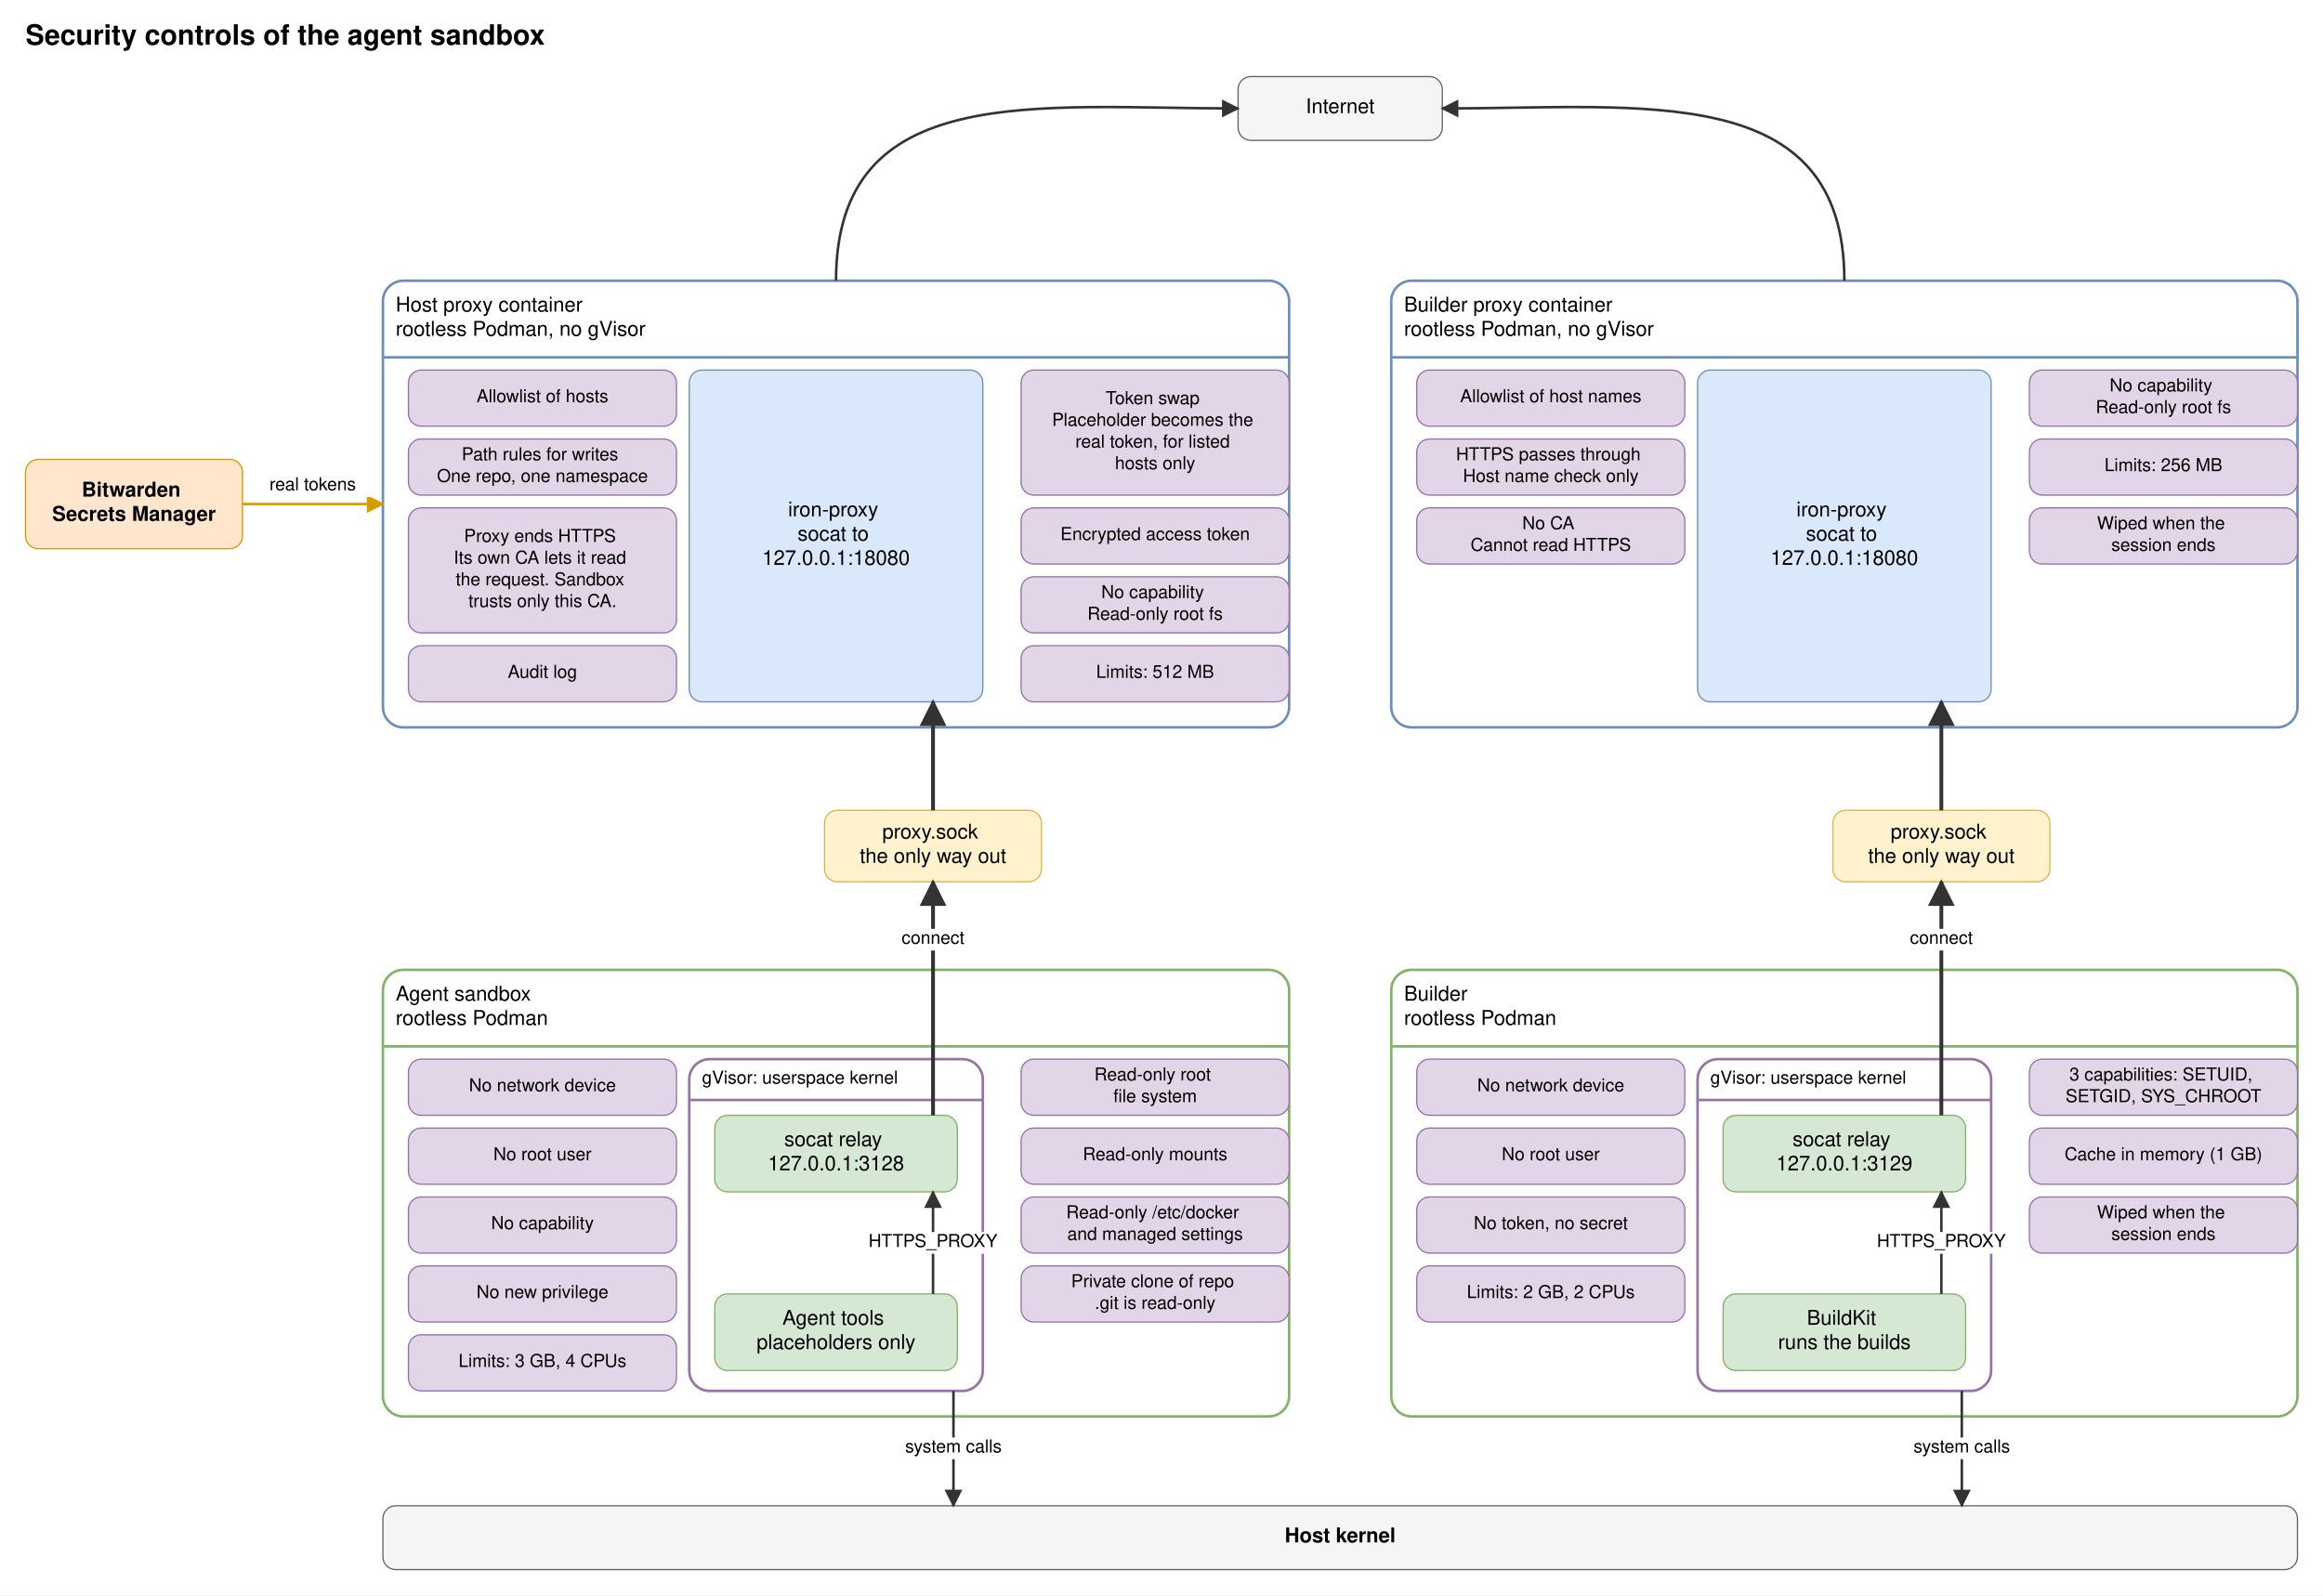
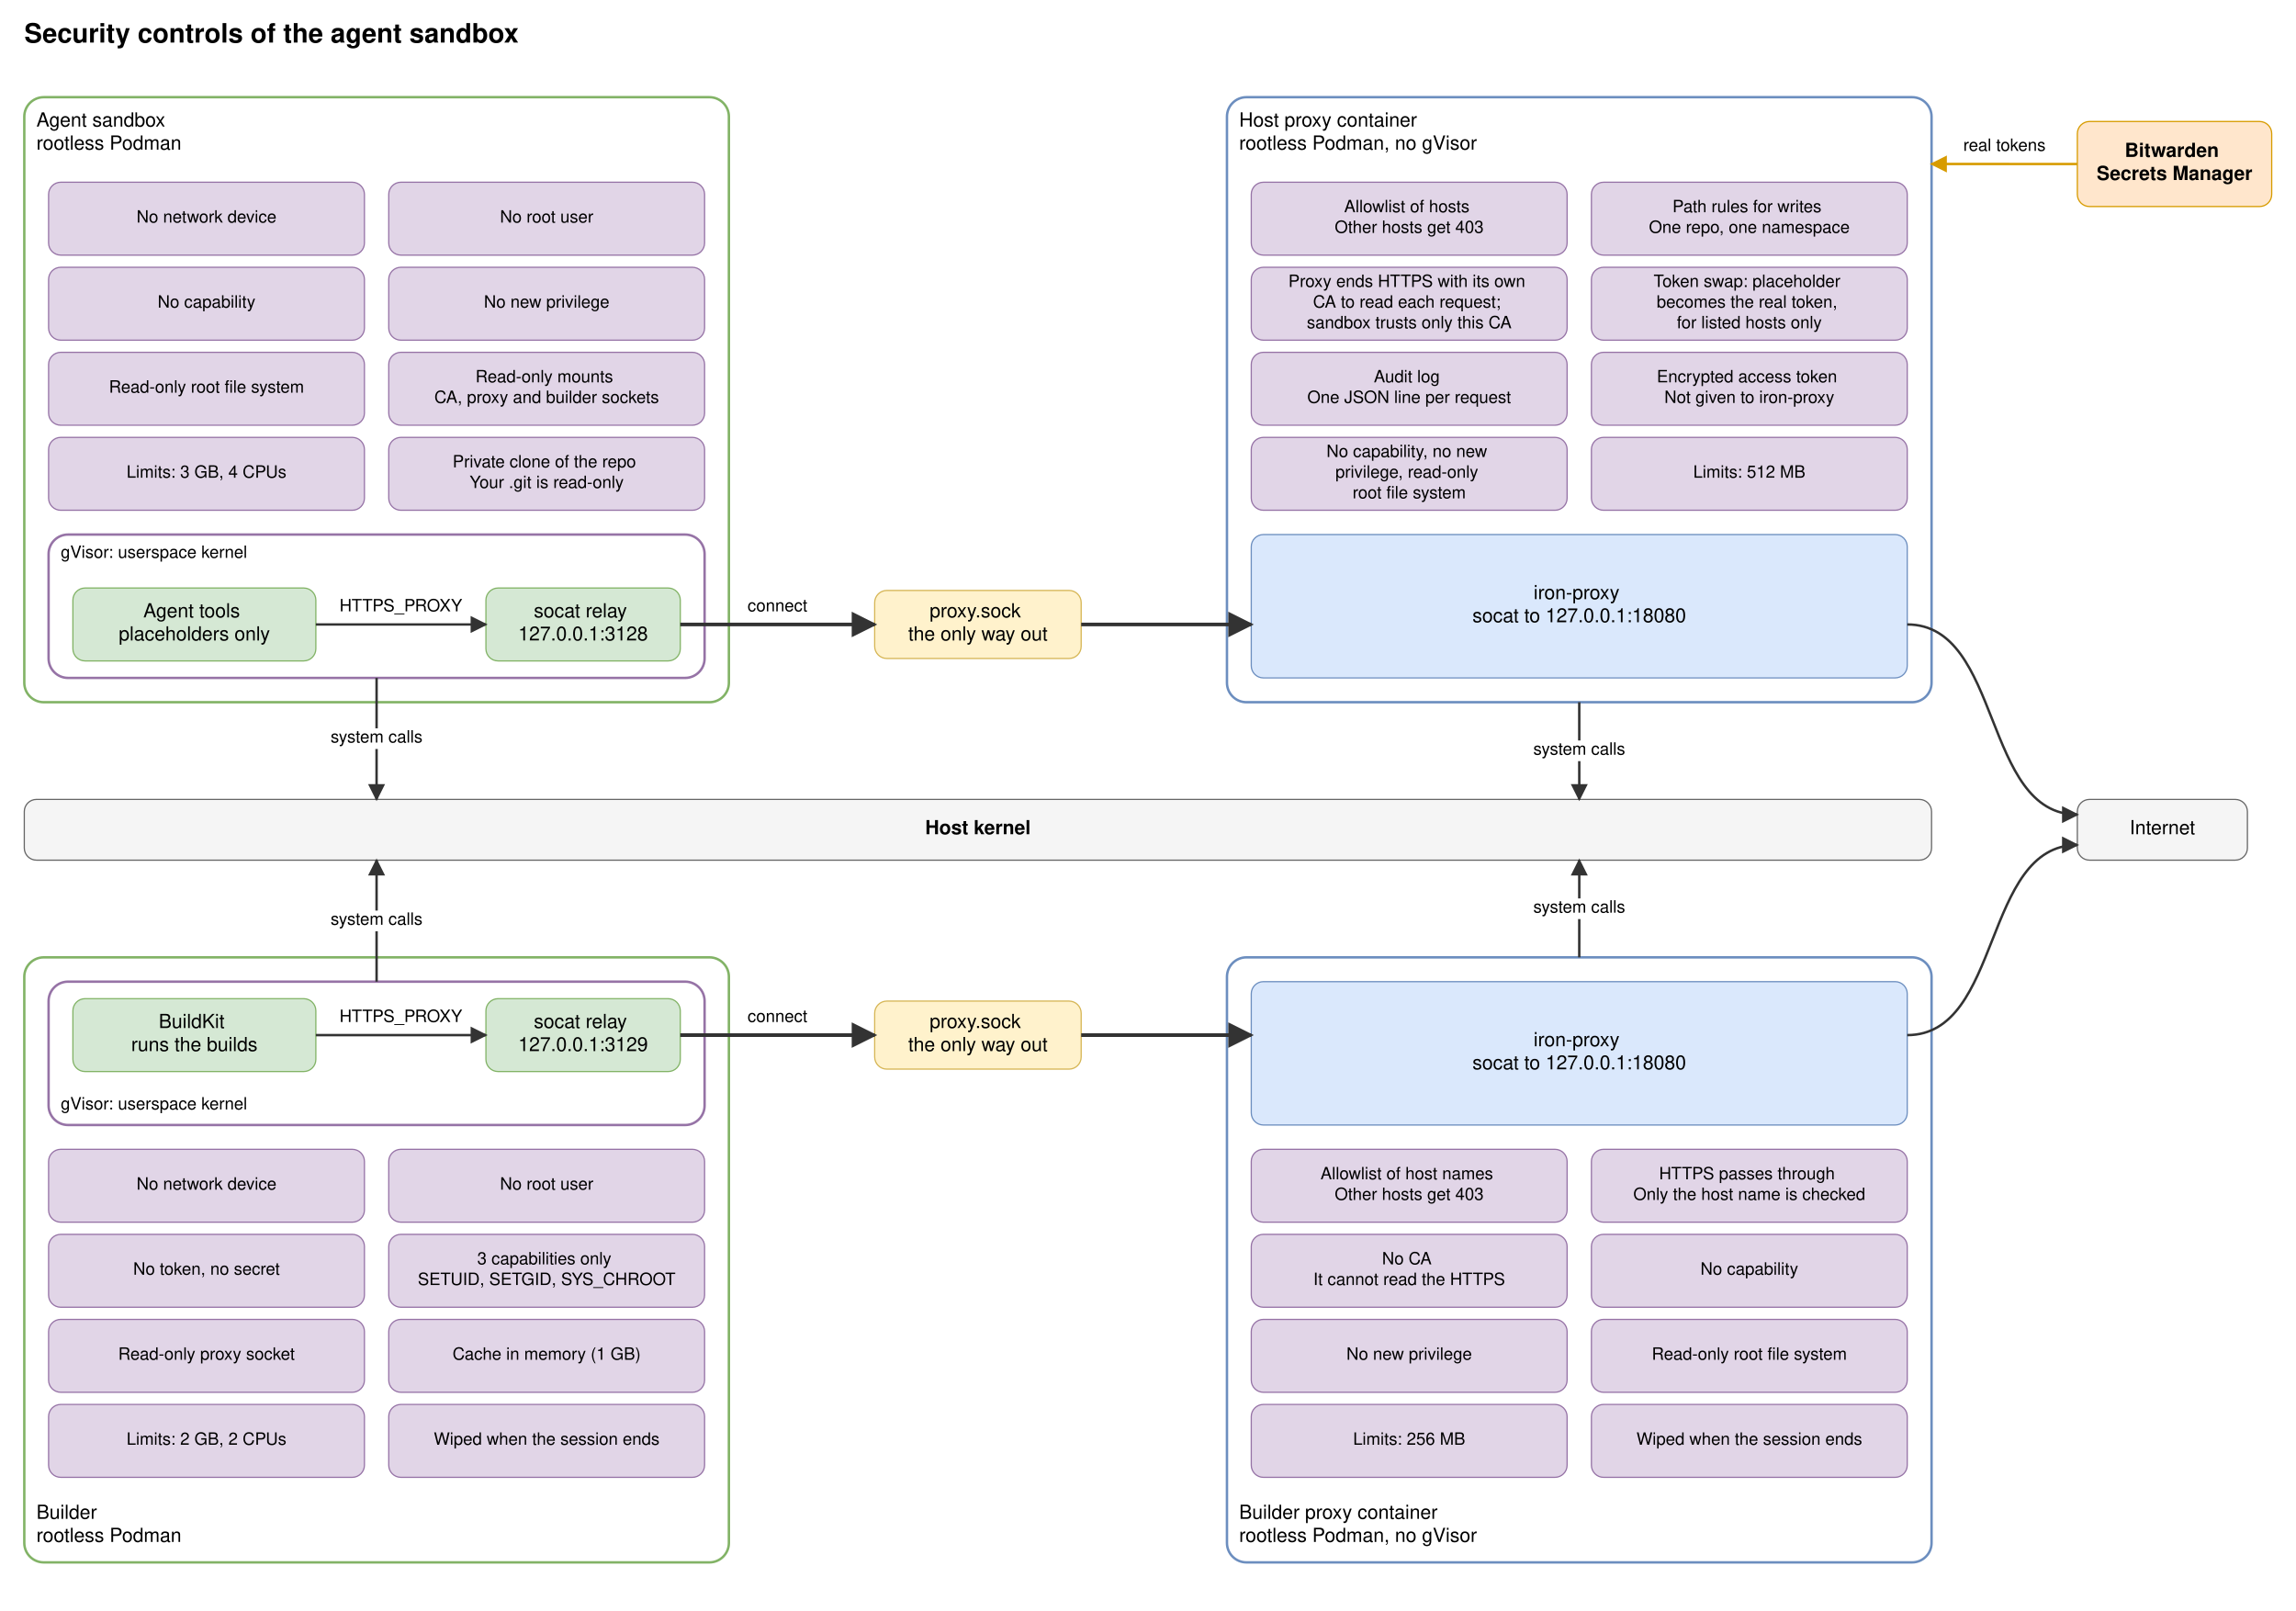
- <svg xmlns="http://www.w3.org/2000/svg" width="1820" height="1250" viewBox="0 0 1820 1250" font-family="Helvetica, Arial, sans-serif" fill="#000000">
+ <svg xmlns="http://www.w3.org/2000/svg" width="1890" height="1326" viewBox="0 0 1890 1326" font-family="Helvetica, Arial, sans-serif" fill="#000000">
  <defs>
    <marker id="a-dark" viewBox="0 0 10 10" refX="9" refY="5" markerWidth="7" markerHeight="7" markerUnits="strokeWidth" orient="auto">
      <path d="M0 0 L10 5 L0 10 z" fill="#333333" />
    </marker>
    <marker id="a-orange" viewBox="0 0 10 10" refX="9" refY="5" markerWidth="7" markerHeight="7" markerUnits="strokeWidth" orient="auto">
      <path d="M0 0 L10 5 L0 10 z" fill="#d79b00" />
    </marker>
  </defs>
-   <rect width="1820" height="1250" fill="#ffffff" />
+   <rect width="1890" height="1326" fill="#ffffff" />
  <text x="20" y="30" dominant-baseline="central" font-size="22" font-weight="bold">Security controls of the agent sandbox</text>
-   <rect x="300" y="220" width="710" height="350" rx="16" fill="#ffffff" stroke="#6c8ebf" stroke-width="2" />
-   <line x1="300" y1="280" x2="1010" y2="280" stroke="#6c8ebf" stroke-width="2" />
-   <text x="310" y="240.5" text-anchor="start" dominant-baseline="central" font-size="16">
-     <tspan x="310" dy="0">Host proxy container</tspan>
-     <tspan x="310" dy="19">rootless Podman, no gVisor</tspan>
-   </text>
-   <rect x="540" y="290" width="230" height="260" rx="10" fill="#dae8fc" stroke="#6c8ebf" stroke-width="1" />
-   <text x="655.0" y="401.0" text-anchor="middle" dominant-baseline="central" font-size="16">
-     <tspan x="655.0" dy="0">iron-proxy</tspan>
-     <tspan x="655.0" dy="19">socat to</tspan>
-     <tspan x="655.0" dy="19">127.0.0.1:18080</tspan>
-   </text>
-   <rect x="320" y="290" width="210" height="44" rx="10" fill="#e1d5e7" stroke="#9673a6" stroke-width="1" />
-   <text x="425.0" y="312.0" text-anchor="middle" dominant-baseline="central" font-size="14">
-     <tspan x="425.0" dy="0">Allowlist of hosts</tspan>
-   </text>
-   <rect x="320" y="344" width="210" height="44" rx="10" fill="#e1d5e7" stroke="#9673a6" stroke-width="1" />
-   <text x="425.0" y="357.5" text-anchor="middle" dominant-baseline="central" font-size="14">
-     <tspan x="425.0" dy="0">Path rules for writes</tspan>
-     <tspan x="425.0" dy="17">One repo, one namespace</tspan>
-   </text>
-   <rect x="320" y="398" width="210" height="98" rx="10" fill="#e1d5e7" stroke="#9673a6" stroke-width="1" />
-   <text x="425.0" y="421.5" text-anchor="middle" dominant-baseline="central" font-size="14">
-     <tspan x="425.0" dy="0">Proxy ends HTTPS</tspan>
-     <tspan x="425.0" dy="17">Its own CA lets it read</tspan>
-     <tspan x="425.0" dy="17">the request. Sandbox</tspan>
-     <tspan x="425.0" dy="17">trusts only this CA.</tspan>
-   </text>
-   <rect x="320" y="506" width="210" height="44" rx="10" fill="#e1d5e7" stroke="#9673a6" stroke-width="1" />
-   <text x="425.0" y="528.0" text-anchor="middle" dominant-baseline="central" font-size="14">
-     <tspan x="425.0" dy="0">Audit log</tspan>
-   </text>
-   <rect x="800" y="290" width="210" height="98" rx="10" fill="#e1d5e7" stroke="#9673a6" stroke-width="1" />
-   <text x="905.0" y="313.5" text-anchor="middle" dominant-baseline="central" font-size="14">
-     <tspan x="905.0" dy="0">Token swap</tspan>
-     <tspan x="905.0" dy="17">Placeholder becomes the</tspan>
-     <tspan x="905.0" dy="17">real token, for listed</tspan>
-     <tspan x="905.0" dy="17">hosts only</tspan>
-   </text>
-   <rect x="800" y="398" width="210" height="44" rx="10" fill="#e1d5e7" stroke="#9673a6" stroke-width="1" />
-   <text x="905.0" y="420.0" text-anchor="middle" dominant-baseline="central" font-size="14">
-     <tspan x="905.0" dy="0">Encrypted access token</tspan>
-   </text>
-   <rect x="800" y="452" width="210" height="44" rx="10" fill="#e1d5e7" stroke="#9673a6" stroke-width="1" />
-   <text x="905.0" y="465.5" text-anchor="middle" dominant-baseline="central" font-size="14">
-     <tspan x="905.0" dy="0">No capability</tspan>
-     <tspan x="905.0" dy="17">Read-only root fs</tspan>
-   </text>
-   <rect x="800" y="506" width="210" height="44" rx="10" fill="#e1d5e7" stroke="#9673a6" stroke-width="1" />
-   <text x="905.0" y="528.0" text-anchor="middle" dominant-baseline="central" font-size="14">
-     <tspan x="905.0" dy="0">Limits: 512 MB</tspan>
-   </text>
-   <rect x="1090" y="220" width="710" height="350" rx="16" fill="#ffffff" stroke="#6c8ebf" stroke-width="2" />
-   <line x1="1090" y1="280" x2="1800" y2="280" stroke="#6c8ebf" stroke-width="2" />
-   <text x="1100" y="240.5" text-anchor="start" dominant-baseline="central" font-size="16">
-     <tspan x="1100" dy="0">Builder proxy container</tspan>
-     <tspan x="1100" dy="19">rootless Podman, no gVisor</tspan>
-   </text>
-   <rect x="1330" y="290" width="230" height="260" rx="10" fill="#dae8fc" stroke="#6c8ebf" stroke-width="1" />
-   <text x="1445.0" y="401.0" text-anchor="middle" dominant-baseline="central" font-size="16">
-     <tspan x="1445.0" dy="0">iron-proxy</tspan>
-     <tspan x="1445.0" dy="19">socat to</tspan>
-     <tspan x="1445.0" dy="19">127.0.0.1:18080</tspan>
-   </text>
-   <rect x="1110" y="290" width="210" height="44" rx="10" fill="#e1d5e7" stroke="#9673a6" stroke-width="1" />
-   <text x="1215.0" y="312.0" text-anchor="middle" dominant-baseline="central" font-size="14">
-     <tspan x="1215.0" dy="0">Allowlist of host names</tspan>
-   </text>
-   <rect x="1110" y="344" width="210" height="44" rx="10" fill="#e1d5e7" stroke="#9673a6" stroke-width="1" />
-   <text x="1215.0" y="357.5" text-anchor="middle" dominant-baseline="central" font-size="14">
-     <tspan x="1215.0" dy="0">HTTPS passes through</tspan>
-     <tspan x="1215.0" dy="17">Host name check only</tspan>
-   </text>
-   <rect x="1110" y="398" width="210" height="44" rx="10" fill="#e1d5e7" stroke="#9673a6" stroke-width="1" />
-   <text x="1215.0" y="411.5" text-anchor="middle" dominant-baseline="central" font-size="14">
-     <tspan x="1215.0" dy="0">No CA</tspan>
-     <tspan x="1215.0" dy="17">Cannot read HTTPS</tspan>
-   </text>
-   <rect x="1590" y="290" width="210" height="44" rx="10" fill="#e1d5e7" stroke="#9673a6" stroke-width="1" />
-   <text x="1695.0" y="303.5" text-anchor="middle" dominant-baseline="central" font-size="14">
-     <tspan x="1695.0" dy="0">No capability</tspan>
-     <tspan x="1695.0" dy="17">Read-only root fs</tspan>
-   </text>
-   <rect x="1590" y="344" width="210" height="44" rx="10" fill="#e1d5e7" stroke="#9673a6" stroke-width="1" />
-   <text x="1695.0" y="366.0" text-anchor="middle" dominant-baseline="central" font-size="14">
-     <tspan x="1695.0" dy="0">Limits: 256 MB</tspan>
-   </text>
-   <rect x="1590" y="398" width="210" height="44" rx="10" fill="#e1d5e7" stroke="#9673a6" stroke-width="1" />
-   <text x="1695.0" y="411.5" text-anchor="middle" dominant-baseline="central" font-size="14">
-     <tspan x="1695.0" dy="0">Wiped when the</tspan>
-     <tspan x="1695.0" dy="17">session ends</tspan>
-   </text>
-   <rect x="300" y="760" width="710" height="350" rx="16" fill="#ffffff" stroke="#82b366" stroke-width="2" />
-   <line x1="300" y1="820" x2="1010" y2="820" stroke="#82b366" stroke-width="2" />
-   <text x="310" y="780.5" text-anchor="start" dominant-baseline="central" font-size="16">
-     <tspan x="310" dy="0">Agent sandbox</tspan>
-     <tspan x="310" dy="19">rootless Podman</tspan>
-   </text>
-   <rect x="540" y="830" width="230" height="260" rx="16" fill="#ffffff" stroke="#9673a6" stroke-width="2" />
-   <line x1="540" y1="862" x2="770" y2="862" stroke="#9673a6" stroke-width="2" />
-   <text x="550" y="846.0" text-anchor="start" dominant-baseline="central" font-size="14">
-     <tspan x="550" dy="0">gVisor: userspace kernel</tspan>
-   </text>
-   <rect x="320" y="830" width="210" height="44" rx="10" fill="#e1d5e7" stroke="#9673a6" stroke-width="1" />
-   <text x="425.0" y="852.0" text-anchor="middle" dominant-baseline="central" font-size="14">
-     <tspan x="425.0" dy="0">No network device</tspan>
-   </text>
-   <rect x="320" y="884" width="210" height="44" rx="10" fill="#e1d5e7" stroke="#9673a6" stroke-width="1" />
-   <text x="425.0" y="906.0" text-anchor="middle" dominant-baseline="central" font-size="14">
-     <tspan x="425.0" dy="0">No root user</tspan>
-   </text>
-   <rect x="320" y="938" width="210" height="44" rx="10" fill="#e1d5e7" stroke="#9673a6" stroke-width="1" />
-   <text x="425.0" y="960.0" text-anchor="middle" dominant-baseline="central" font-size="14">
-     <tspan x="425.0" dy="0">No capability</tspan>
-   </text>
-   <rect x="320" y="992" width="210" height="44" rx="10" fill="#e1d5e7" stroke="#9673a6" stroke-width="1" />
-   <text x="425.0" y="1014.0" text-anchor="middle" dominant-baseline="central" font-size="14">
-     <tspan x="425.0" dy="0">No new privilege</tspan>
-   </text>
-   <rect x="320" y="1046" width="210" height="44" rx="10" fill="#e1d5e7" stroke="#9673a6" stroke-width="1" />
-   <text x="425.0" y="1068.0" text-anchor="middle" dominant-baseline="central" font-size="14">
-     <tspan x="425.0" dy="0">Limits: 3 GB, 4 CPUs</tspan>
-   </text>
-   <rect x="800" y="830" width="210" height="44" rx="10" fill="#e1d5e7" stroke="#9673a6" stroke-width="1" />
-   <text x="905.0" y="843.5" text-anchor="middle" dominant-baseline="central" font-size="14">
-     <tspan x="905.0" dy="0">Read-only root</tspan>
-     <tspan x="905.0" dy="17">file system</tspan>
-   </text>
-   <rect x="800" y="884" width="210" height="44" rx="10" fill="#e1d5e7" stroke="#9673a6" stroke-width="1" />
-   <text x="905.0" y="906.0" text-anchor="middle" dominant-baseline="central" font-size="14">
-     <tspan x="905.0" dy="0">Read-only mounts</tspan>
-   </text>
-   <rect x="800" y="938" width="210" height="44" rx="10" fill="#e1d5e7" stroke="#9673a6" stroke-width="1" />
-   <text x="905.0" y="951.5" text-anchor="middle" dominant-baseline="central" font-size="14">
-     <tspan x="905.0" dy="0">Read-only /etc/docker</tspan>
-     <tspan x="905.0" dy="17">and managed settings</tspan>
-   </text>
-   <rect x="800" y="992" width="210" height="44" rx="10" fill="#e1d5e7" stroke="#9673a6" stroke-width="1" />
-   <text x="905.0" y="1005.5" text-anchor="middle" dominant-baseline="central" font-size="14">
-     <tspan x="905.0" dy="0">Private clone of repo</tspan>
-     <tspan x="905.0" dy="17">.git is read-only</tspan>
-   </text>
-   <rect x="560" y="1014" width="190" height="60" rx="10" fill="#d5e8d4" stroke="#82b366" stroke-width="1" />
-   <text x="655.0" y="1034.5" text-anchor="middle" dominant-baseline="central" font-size="16">
-     <tspan x="655.0" dy="0">Agent tools</tspan>
-     <tspan x="655.0" dy="19">placeholders only</tspan>
-   </text>
-   <rect x="560" y="874" width="190" height="60" rx="10" fill="#d5e8d4" stroke="#82b366" stroke-width="1" />
-   <text x="655.0" y="894.5" text-anchor="middle" dominant-baseline="central" font-size="16">
-     <tspan x="655.0" dy="0">socat relay</tspan>
-     <tspan x="655.0" dy="19">127.0.0.1:3128</tspan>
-   </text>
-   <rect x="1090" y="760" width="710" height="350" rx="16" fill="#ffffff" stroke="#82b366" stroke-width="2" />
-   <line x1="1090" y1="820" x2="1800" y2="820" stroke="#82b366" stroke-width="2" />
-   <text x="1100" y="780.5" text-anchor="start" dominant-baseline="central" font-size="16">
-     <tspan x="1100" dy="0">Builder</tspan>
-     <tspan x="1100" dy="19">rootless Podman</tspan>
-   </text>
-   <rect x="1330" y="830" width="230" height="260" rx="16" fill="#ffffff" stroke="#9673a6" stroke-width="2" />
-   <line x1="1330" y1="862" x2="1560" y2="862" stroke="#9673a6" stroke-width="2" />
-   <text x="1340" y="846.0" text-anchor="start" dominant-baseline="central" font-size="14">
-     <tspan x="1340" dy="0">gVisor: userspace kernel</tspan>
-   </text>
-   <rect x="1110" y="830" width="210" height="44" rx="10" fill="#e1d5e7" stroke="#9673a6" stroke-width="1" />
-   <text x="1215.0" y="852.0" text-anchor="middle" dominant-baseline="central" font-size="14">
-     <tspan x="1215.0" dy="0">No network device</tspan>
-   </text>
-   <rect x="1110" y="884" width="210" height="44" rx="10" fill="#e1d5e7" stroke="#9673a6" stroke-width="1" />
-   <text x="1215.0" y="906.0" text-anchor="middle" dominant-baseline="central" font-size="14">
-     <tspan x="1215.0" dy="0">No root user</tspan>
-   </text>
-   <rect x="1110" y="938" width="210" height="44" rx="10" fill="#e1d5e7" stroke="#9673a6" stroke-width="1" />
-   <text x="1215.0" y="960.0" text-anchor="middle" dominant-baseline="central" font-size="14">
-     <tspan x="1215.0" dy="0">No token, no secret</tspan>
-   </text>
-   <rect x="1110" y="992" width="210" height="44" rx="10" fill="#e1d5e7" stroke="#9673a6" stroke-width="1" />
-   <text x="1215.0" y="1014.0" text-anchor="middle" dominant-baseline="central" font-size="14">
-     <tspan x="1215.0" dy="0">Limits: 2 GB, 2 CPUs</tspan>
-   </text>
-   <rect x="1590" y="830" width="210" height="44" rx="10" fill="#e1d5e7" stroke="#9673a6" stroke-width="1" />
-   <text x="1695.0" y="843.5" text-anchor="middle" dominant-baseline="central" font-size="14">
-     <tspan x="1695.0" dy="0">3 capabilities: SETUID,</tspan>
-     <tspan x="1695.0" dy="17">SETGID, SYS_CHROOT</tspan>
-   </text>
-   <rect x="1590" y="884" width="210" height="44" rx="10" fill="#e1d5e7" stroke="#9673a6" stroke-width="1" />
-   <text x="1695.0" y="906.0" text-anchor="middle" dominant-baseline="central" font-size="14">
-     <tspan x="1695.0" dy="0">Cache in memory (1 GB)</tspan>
-   </text>
-   <rect x="1590" y="938" width="210" height="44" rx="10" fill="#e1d5e7" stroke="#9673a6" stroke-width="1" />
-   <text x="1695.0" y="951.5" text-anchor="middle" dominant-baseline="central" font-size="14">
-     <tspan x="1695.0" dy="0">Wiped when the</tspan>
-     <tspan x="1695.0" dy="17">session ends</tspan>
-   </text>
-   <rect x="1350" y="1014" width="190" height="60" rx="10" fill="#d5e8d4" stroke="#82b366" stroke-width="1" />
-   <text x="1445.0" y="1034.5" text-anchor="middle" dominant-baseline="central" font-size="16">
-     <tspan x="1445.0" dy="0">BuildKit</tspan>
-     <tspan x="1445.0" dy="19">runs the builds</tspan>
-   </text>
-   <rect x="1350" y="874" width="190" height="60" rx="10" fill="#d5e8d4" stroke="#82b366" stroke-width="1" />
-   <text x="1445.0" y="894.5" text-anchor="middle" dominant-baseline="central" font-size="16">
-     <tspan x="1445.0" dy="0">socat relay</tspan>
-     <tspan x="1445.0" dy="19">127.0.0.1:3129</tspan>
-   </text>
-   <rect x="646" y="635" width="170" height="56" rx="10" fill="#fff2cc" stroke="#d6b656" stroke-width="1" />
-   <text x="731.0" y="653.5" text-anchor="middle" dominant-baseline="central" font-size="16">
-     <tspan x="731.0" dy="0">proxy.sock</tspan>
-     <tspan x="731.0" dy="19">the only way out</tspan>
-   </text>
-   <rect x="1436" y="635" width="170" height="56" rx="10" fill="#fff2cc" stroke="#d6b656" stroke-width="1" />
-   <text x="1521.0" y="653.5" text-anchor="middle" dominant-baseline="central" font-size="16">
-     <tspan x="1521.0" dy="0">proxy.sock</tspan>
-     <tspan x="1521.0" dy="19">the only way out</tspan>
-   </text>
-   <rect x="300" y="1180" width="1500" height="50" rx="10" fill="#f5f5f5" stroke="#666666" stroke-width="1" />
-   <text x="1050.0" y="1205.0" text-anchor="middle" dominant-baseline="central" font-size="16" font-weight="bold">
-     <tspan x="1050.0" dy="0">Host kernel</tspan>
-   </text>
-   <rect x="20" y="360" width="170" height="70" rx="10" fill="#ffe6cc" stroke="#d79b00" stroke-width="1" />
-   <text x="105.0" y="385.5" text-anchor="middle" dominant-baseline="central" font-size="16" font-weight="bold">
-     <tspan x="105.0" dy="0">Bitwarden</tspan>
-     <tspan x="105.0" dy="19">Secrets Manager</tspan>
-   </text>
-   <rect x="970" y="60" width="160" height="50" rx="10" fill="#f5f5f5" stroke="#666666" stroke-width="1" />
-   <text x="1050.0" y="85.0" text-anchor="middle" dominant-baseline="central" font-size="16">
-     <tspan x="1050.0" dy="0">Internet</tspan>
-   </text>
-   <path d="M731.0 1014 C731.0 974.0 731.0 974.0 731.0 934" fill="none" stroke="#333333" stroke-width="2" marker-end="url(#a-dark)" />
-   <rect x="685.2" y="965.5" width="91.6" height="17" fill="#ffffff" />
-   <text x="731.0" y="974.0" text-anchor="middle" dominant-baseline="central" font-size="14">
-     <tspan x="731.0" dy="0">HTTPS_PROXY</tspan>
-   </text>
-   <path d="M731.0 874 C731.0 782.5 731.0 782.5 731.0 691" fill="none" stroke="#333333" stroke-width="3" marker-end="url(#a-dark)" />
-   <rect x="700.4" y="727.884" width="61.2" height="17" fill="#ffffff" />
-   <text x="731.0" y="736.384" text-anchor="middle" dominant-baseline="central" font-size="14">
-     <tspan x="731.0" dy="0">connect</tspan>
-   </text>
-   <path d="M731.0 635 C731.0 592.5 730.992 592.5 730.992 550" fill="none" stroke="#333333" stroke-width="3" marker-end="url(#a-dark)" />
-   <path d="M655.0 220 C655.0 62.5 812.5 85.0 970 85.0" fill="none" stroke="#333333" stroke-width="2" marker-end="url(#a-dark)" />
-   <path d="M190 395.0 C245.0 395.0 245.0 395.0 300 395.0" fill="none" stroke="#d79b00" stroke-width="2" marker-end="url(#a-orange)" />
-   <rect x="199.2" y="372.5" width="91.6" height="17" fill="#ffffff" />
-   <text x="245.0" y="381.0" text-anchor="middle" dominant-baseline="central" font-size="14">
-     <tspan x="245.0" dy="0">real tokens</tspan>
-   </text>
-   <path d="M1521.0 1014 C1521.0 974.0 1521.0 974.0 1521.0 934" fill="none" stroke="#333333" stroke-width="2" marker-end="url(#a-dark)" />
-   <rect x="1475.2" y="965.5" width="91.6" height="17" fill="#ffffff" />
-   <text x="1521.0" y="974.0" text-anchor="middle" dominant-baseline="central" font-size="14">
-     <tspan x="1521.0" dy="0">HTTPS_PROXY</tspan>
-   </text>
-   <path d="M1521.0 874 C1521.0 782.5 1521.0 782.5 1521.0 691" fill="none" stroke="#333333" stroke-width="3" marker-end="url(#a-dark)" />
-   <rect x="1490.4" y="727.884" width="61.2" height="17" fill="#ffffff" />
-   <text x="1521.0" y="736.384" text-anchor="middle" dominant-baseline="central" font-size="14">
-     <tspan x="1521.0" dy="0">connect</tspan>
-   </text>
-   <path d="M1521.0 635 C1521.0 592.5 1520.992 592.5 1520.992 550" fill="none" stroke="#333333" stroke-width="3" marker-end="url(#a-dark)" />
-   <path d="M1445.0 220 C1445.0 62.5 1287.5 85.0 1130 85.0" fill="none" stroke="#333333" stroke-width="2" marker-end="url(#a-dark)" />
-   <path d="M747.0 1090 C747.0 1135.0 747.0 1135.0 747.0 1180" fill="none" stroke="#333333" stroke-width="2" marker-end="url(#a-dark)" />
-   <rect x="697.4" y="1126.5" width="99.2" height="17" fill="#ffffff" />
-   <text x="747.0" y="1135.0" text-anchor="middle" dominant-baseline="central" font-size="14">
-     <tspan x="747.0" dy="0">system calls</tspan>
-   </text>
-   <path d="M1537.0 1090 C1537.0 1135.0 1537.05 1135.0 1537.05 1180" fill="none" stroke="#333333" stroke-width="2" marker-end="url(#a-dark)" />
-   <rect x="1487.425" y="1126.5" width="99.2" height="17" fill="#ffffff" />
-   <text x="1537.025" y="1135.0" text-anchor="middle" dominant-baseline="central" font-size="14">
-     <tspan x="1537.025" dy="0">system calls</tspan>
+   <rect x="1010" y="80" width="580" height="498" rx="16" fill="#ffffff" stroke="#6c8ebf" stroke-width="2" />
+   <text x="1020" y="100.5" text-anchor="start" dominant-baseline="central" font-size="16">
+     <tspan x="1020" dy="0">Host proxy container</tspan>
+     <tspan x="1020" dy="19">rootless Podman, no gVisor</tspan>
+   </text>
+   <rect x="1030" y="440" width="540" height="118" rx="10" fill="#dae8fc" stroke="#6c8ebf" stroke-width="1" />
+   <text x="1300.0" y="489.5" text-anchor="middle" dominant-baseline="central" font-size="16">
+     <tspan x="1300.0" dy="0">iron-proxy</tspan>
+     <tspan x="1300.0" dy="19">socat to 127.0.0.1:18080</tspan>
+   </text>
+   <rect x="1030" y="150" width="260" height="60" rx="10" fill="#e1d5e7" stroke="#9673a6" stroke-width="1" />
+   <text x="1160.0" y="171.5" text-anchor="middle" dominant-baseline="central" font-size="14">
+     <tspan x="1160.0" dy="0">Allowlist of hosts</tspan>
+     <tspan x="1160.0" dy="17">Other hosts get 403</tspan>
+   </text>
+   <rect x="1310" y="150" width="260" height="60" rx="10" fill="#e1d5e7" stroke="#9673a6" stroke-width="1" />
+   <text x="1440.0" y="171.5" text-anchor="middle" dominant-baseline="central" font-size="14">
+     <tspan x="1440.0" dy="0">Path rules for writes</tspan>
+     <tspan x="1440.0" dy="17">One repo, one namespace</tspan>
+   </text>
+   <rect x="1030" y="220" width="260" height="60" rx="10" fill="#e1d5e7" stroke="#9673a6" stroke-width="1" />
+   <text x="1160.0" y="233.0" text-anchor="middle" dominant-baseline="central" font-size="14">
+     <tspan x="1160.0" dy="0">Proxy ends HTTPS with its own</tspan>
+     <tspan x="1160.0" dy="17">CA to read each request;</tspan>
+     <tspan x="1160.0" dy="17">sandbox trusts only this CA</tspan>
+   </text>
+   <rect x="1310" y="220" width="260" height="60" rx="10" fill="#e1d5e7" stroke="#9673a6" stroke-width="1" />
+   <text x="1440.0" y="233.0" text-anchor="middle" dominant-baseline="central" font-size="14">
+     <tspan x="1440.0" dy="0">Token swap: placeholder</tspan>
+     <tspan x="1440.0" dy="17">becomes the real token,</tspan>
+     <tspan x="1440.0" dy="17">for listed hosts only</tspan>
+   </text>
+   <rect x="1030" y="290" width="260" height="60" rx="10" fill="#e1d5e7" stroke="#9673a6" stroke-width="1" />
+   <text x="1160.0" y="311.5" text-anchor="middle" dominant-baseline="central" font-size="14">
+     <tspan x="1160.0" dy="0">Audit log</tspan>
+     <tspan x="1160.0" dy="17">One JSON line per request</tspan>
+   </text>
+   <rect x="1310" y="290" width="260" height="60" rx="10" fill="#e1d5e7" stroke="#9673a6" stroke-width="1" />
+   <text x="1440.0" y="311.5" text-anchor="middle" dominant-baseline="central" font-size="14">
+     <tspan x="1440.0" dy="0">Encrypted access token</tspan>
+     <tspan x="1440.0" dy="17">Not given to iron-proxy</tspan>
+   </text>
+   <rect x="1030" y="360" width="260" height="60" rx="10" fill="#e1d5e7" stroke="#9673a6" stroke-width="1" />
+   <text x="1160.0" y="373.0" text-anchor="middle" dominant-baseline="central" font-size="14">
+     <tspan x="1160.0" dy="0">No capability, no new</tspan>
+     <tspan x="1160.0" dy="17">privilege, read-only</tspan>
+     <tspan x="1160.0" dy="17">root file system</tspan>
+   </text>
+   <rect x="1310" y="360" width="260" height="60" rx="10" fill="#e1d5e7" stroke="#9673a6" stroke-width="1" />
+   <text x="1440.0" y="390.0" text-anchor="middle" dominant-baseline="central" font-size="14">
+     <tspan x="1440.0" dy="0">Limits: 512 MB</tspan>
+   </text>
+   <rect x="1010" y="788" width="580" height="498" rx="16" fill="#ffffff" stroke="#6c8ebf" stroke-width="2" />
+   <text x="1020" y="1246.5" text-anchor="start" dominant-baseline="central" font-size="16">
+     <tspan x="1020" dy="0">Builder proxy container</tspan>
+     <tspan x="1020" dy="19">rootless Podman, no gVisor</tspan>
+   </text>
+   <rect x="1030" y="808" width="540" height="118" rx="10" fill="#dae8fc" stroke="#6c8ebf" stroke-width="1" />
+   <text x="1300.0" y="857.5" text-anchor="middle" dominant-baseline="central" font-size="16">
+     <tspan x="1300.0" dy="0">iron-proxy</tspan>
+     <tspan x="1300.0" dy="19">socat to 127.0.0.1:18080</tspan>
+   </text>
+   <rect x="1030" y="946" width="260" height="60" rx="10" fill="#e1d5e7" stroke="#9673a6" stroke-width="1" />
+   <text x="1160.0" y="967.5" text-anchor="middle" dominant-baseline="central" font-size="14">
+     <tspan x="1160.0" dy="0">Allowlist of host names</tspan>
+     <tspan x="1160.0" dy="17">Other hosts get 403</tspan>
+   </text>
+   <rect x="1310" y="946" width="260" height="60" rx="10" fill="#e1d5e7" stroke="#9673a6" stroke-width="1" />
+   <text x="1440.0" y="967.5" text-anchor="middle" dominant-baseline="central" font-size="14">
+     <tspan x="1440.0" dy="0">HTTPS passes through</tspan>
+     <tspan x="1440.0" dy="17">Only the host name is checked</tspan>
+   </text>
+   <rect x="1030" y="1016" width="260" height="60" rx="10" fill="#e1d5e7" stroke="#9673a6" stroke-width="1" />
+   <text x="1160.0" y="1037.5" text-anchor="middle" dominant-baseline="central" font-size="14">
+     <tspan x="1160.0" dy="0">No CA</tspan>
+     <tspan x="1160.0" dy="17">It cannot read the HTTPS</tspan>
+   </text>
+   <rect x="1310" y="1016" width="260" height="60" rx="10" fill="#e1d5e7" stroke="#9673a6" stroke-width="1" />
+   <text x="1440.0" y="1046.0" text-anchor="middle" dominant-baseline="central" font-size="14">
+     <tspan x="1440.0" dy="0">No capability</tspan>
+   </text>
+   <rect x="1030" y="1086" width="260" height="60" rx="10" fill="#e1d5e7" stroke="#9673a6" stroke-width="1" />
+   <text x="1160.0" y="1116.0" text-anchor="middle" dominant-baseline="central" font-size="14">
+     <tspan x="1160.0" dy="0">No new privilege</tspan>
+   </text>
+   <rect x="1310" y="1086" width="260" height="60" rx="10" fill="#e1d5e7" stroke="#9673a6" stroke-width="1" />
+   <text x="1440.0" y="1116.0" text-anchor="middle" dominant-baseline="central" font-size="14">
+     <tspan x="1440.0" dy="0">Read-only root file system</tspan>
+   </text>
+   <rect x="1030" y="1156" width="260" height="60" rx="10" fill="#e1d5e7" stroke="#9673a6" stroke-width="1" />
+   <text x="1160.0" y="1186.0" text-anchor="middle" dominant-baseline="central" font-size="14">
+     <tspan x="1160.0" dy="0">Limits: 256 MB</tspan>
+   </text>
+   <rect x="1310" y="1156" width="260" height="60" rx="10" fill="#e1d5e7" stroke="#9673a6" stroke-width="1" />
+   <text x="1440.0" y="1186.0" text-anchor="middle" dominant-baseline="central" font-size="14">
+     <tspan x="1440.0" dy="0">Wiped when the session ends</tspan>
+   </text>
+   <rect x="20" y="80" width="580" height="498" rx="16" fill="#ffffff" stroke="#82b366" stroke-width="2" />
+   <text x="30" y="100.5" text-anchor="start" dominant-baseline="central" font-size="16">
+     <tspan x="30" dy="0">Agent sandbox</tspan>
+     <tspan x="30" dy="19">rootless Podman</tspan>
+   </text>
+   <rect x="40" y="440" width="540" height="118" rx="16" fill="#ffffff" stroke="#9673a6" stroke-width="2" />
+   <text x="50" y="456.0" text-anchor="start" dominant-baseline="central" font-size="14">
+     <tspan x="50" dy="0">gVisor: userspace kernel</tspan>
+   </text>
+   <rect x="40" y="150" width="260" height="60" rx="10" fill="#e1d5e7" stroke="#9673a6" stroke-width="1" />
+   <text x="170.0" y="180.0" text-anchor="middle" dominant-baseline="central" font-size="14">
+     <tspan x="170.0" dy="0">No network device</tspan>
+   </text>
+   <rect x="320" y="150" width="260" height="60" rx="10" fill="#e1d5e7" stroke="#9673a6" stroke-width="1" />
+   <text x="450.0" y="180.0" text-anchor="middle" dominant-baseline="central" font-size="14">
+     <tspan x="450.0" dy="0">No root user</tspan>
+   </text>
+   <rect x="40" y="220" width="260" height="60" rx="10" fill="#e1d5e7" stroke="#9673a6" stroke-width="1" />
+   <text x="170.0" y="250.0" text-anchor="middle" dominant-baseline="central" font-size="14">
+     <tspan x="170.0" dy="0">No capability</tspan>
+   </text>
+   <rect x="320" y="220" width="260" height="60" rx="10" fill="#e1d5e7" stroke="#9673a6" stroke-width="1" />
+   <text x="450.0" y="250.0" text-anchor="middle" dominant-baseline="central" font-size="14">
+     <tspan x="450.0" dy="0">No new privilege</tspan>
+   </text>
+   <rect x="40" y="290" width="260" height="60" rx="10" fill="#e1d5e7" stroke="#9673a6" stroke-width="1" />
+   <text x="170.0" y="320.0" text-anchor="middle" dominant-baseline="central" font-size="14">
+     <tspan x="170.0" dy="0">Read-only root file system</tspan>
+   </text>
+   <rect x="320" y="290" width="260" height="60" rx="10" fill="#e1d5e7" stroke="#9673a6" stroke-width="1" />
+   <text x="450.0" y="311.5" text-anchor="middle" dominant-baseline="central" font-size="14">
+     <tspan x="450.0" dy="0">Read-only mounts</tspan>
+     <tspan x="450.0" dy="17">CA, proxy and builder sockets</tspan>
+   </text>
+   <rect x="40" y="360" width="260" height="60" rx="10" fill="#e1d5e7" stroke="#9673a6" stroke-width="1" />
+   <text x="170.0" y="390.0" text-anchor="middle" dominant-baseline="central" font-size="14">
+     <tspan x="170.0" dy="0">Limits: 3 GB, 4 CPUs</tspan>
+   </text>
+   <rect x="320" y="360" width="260" height="60" rx="10" fill="#e1d5e7" stroke="#9673a6" stroke-width="1" />
+   <text x="450.0" y="381.5" text-anchor="middle" dominant-baseline="central" font-size="14">
+     <tspan x="450.0" dy="0">Private clone of the repo</tspan>
+     <tspan x="450.0" dy="17">Your .git is read-only</tspan>
+   </text>
+   <rect x="60" y="484" width="200" height="60" rx="10" fill="#d5e8d4" stroke="#82b366" stroke-width="1" />
+   <text x="160.0" y="504.5" text-anchor="middle" dominant-baseline="central" font-size="16">
+     <tspan x="160.0" dy="0">Agent tools</tspan>
+     <tspan x="160.0" dy="19">placeholders only</tspan>
+   </text>
+   <rect x="400" y="484" width="160" height="60" rx="10" fill="#d5e8d4" stroke="#82b366" stroke-width="1" />
+   <text x="480.0" y="504.5" text-anchor="middle" dominant-baseline="central" font-size="16">
+     <tspan x="480.0" dy="0">socat relay</tspan>
+     <tspan x="480.0" dy="19">127.0.0.1:3128</tspan>
+   </text>
+   <rect x="20" y="788" width="580" height="498" rx="16" fill="#ffffff" stroke="#82b366" stroke-width="2" />
+   <text x="30" y="1246.5" text-anchor="start" dominant-baseline="central" font-size="16">
+     <tspan x="30" dy="0">Builder</tspan>
+     <tspan x="30" dy="19">rootless Podman</tspan>
+   </text>
+   <rect x="40" y="808" width="540" height="118" rx="16" fill="#ffffff" stroke="#9673a6" stroke-width="2" />
+   <text x="50" y="910.0" text-anchor="start" dominant-baseline="central" font-size="14">
+     <tspan x="50" dy="0">gVisor: userspace kernel</tspan>
+   </text>
+   <rect x="40" y="946" width="260" height="60" rx="10" fill="#e1d5e7" stroke="#9673a6" stroke-width="1" />
+   <text x="170.0" y="976.0" text-anchor="middle" dominant-baseline="central" font-size="14">
+     <tspan x="170.0" dy="0">No network device</tspan>
+   </text>
+   <rect x="320" y="946" width="260" height="60" rx="10" fill="#e1d5e7" stroke="#9673a6" stroke-width="1" />
+   <text x="450.0" y="976.0" text-anchor="middle" dominant-baseline="central" font-size="14">
+     <tspan x="450.0" dy="0">No root user</tspan>
+   </text>
+   <rect x="40" y="1016" width="260" height="60" rx="10" fill="#e1d5e7" stroke="#9673a6" stroke-width="1" />
+   <text x="170.0" y="1046.0" text-anchor="middle" dominant-baseline="central" font-size="14">
+     <tspan x="170.0" dy="0">No token, no secret</tspan>
+   </text>
+   <rect x="320" y="1016" width="260" height="60" rx="10" fill="#e1d5e7" stroke="#9673a6" stroke-width="1" />
+   <text x="450.0" y="1037.5" text-anchor="middle" dominant-baseline="central" font-size="14">
+     <tspan x="450.0" dy="0">3 capabilities only</tspan>
+     <tspan x="450.0" dy="17">SETUID, SETGID, SYS_CHROOT</tspan>
+   </text>
+   <rect x="40" y="1086" width="260" height="60" rx="10" fill="#e1d5e7" stroke="#9673a6" stroke-width="1" />
+   <text x="170.0" y="1116.0" text-anchor="middle" dominant-baseline="central" font-size="14">
+     <tspan x="170.0" dy="0">Read-only proxy socket</tspan>
+   </text>
+   <rect x="320" y="1086" width="260" height="60" rx="10" fill="#e1d5e7" stroke="#9673a6" stroke-width="1" />
+   <text x="450.0" y="1116.0" text-anchor="middle" dominant-baseline="central" font-size="14">
+     <tspan x="450.0" dy="0">Cache in memory (1 GB)</tspan>
+   </text>
+   <rect x="40" y="1156" width="260" height="60" rx="10" fill="#e1d5e7" stroke="#9673a6" stroke-width="1" />
+   <text x="170.0" y="1186.0" text-anchor="middle" dominant-baseline="central" font-size="14">
+     <tspan x="170.0" dy="0">Limits: 2 GB, 2 CPUs</tspan>
+   </text>
+   <rect x="320" y="1156" width="260" height="60" rx="10" fill="#e1d5e7" stroke="#9673a6" stroke-width="1" />
+   <text x="450.0" y="1186.0" text-anchor="middle" dominant-baseline="central" font-size="14">
+     <tspan x="450.0" dy="0">Wiped when the session ends</tspan>
+   </text>
+   <rect x="60" y="822" width="200" height="60" rx="10" fill="#d5e8d4" stroke="#82b366" stroke-width="1" />
+   <text x="160.0" y="842.5" text-anchor="middle" dominant-baseline="central" font-size="16">
+     <tspan x="160.0" dy="0">BuildKit</tspan>
+     <tspan x="160.0" dy="19">runs the builds</tspan>
+   </text>
+   <rect x="400" y="822" width="160" height="60" rx="10" fill="#d5e8d4" stroke="#82b366" stroke-width="1" />
+   <text x="480.0" y="842.5" text-anchor="middle" dominant-baseline="central" font-size="16">
+     <tspan x="480.0" dy="0">socat relay</tspan>
+     <tspan x="480.0" dy="19">127.0.0.1:3129</tspan>
+   </text>
+   <rect x="720" y="486" width="170" height="56" rx="10" fill="#fff2cc" stroke="#d6b656" stroke-width="1" />
+   <text x="805.0" y="504.5" text-anchor="middle" dominant-baseline="central" font-size="16">
+     <tspan x="805.0" dy="0">proxy.sock</tspan>
+     <tspan x="805.0" dy="19">the only way out</tspan>
+   </text>
+   <rect x="720" y="824" width="170" height="56" rx="10" fill="#fff2cc" stroke="#d6b656" stroke-width="1" />
+   <text x="805.0" y="842.5" text-anchor="middle" dominant-baseline="central" font-size="16">
+     <tspan x="805.0" dy="0">proxy.sock</tspan>
+     <tspan x="805.0" dy="19">the only way out</tspan>
+   </text>
+   <rect x="20" y="658" width="1570" height="50" rx="10" fill="#f5f5f5" stroke="#666666" stroke-width="1" />
+   <text x="805.0" y="683.0" text-anchor="middle" dominant-baseline="central" font-size="16" font-weight="bold">
+     <tspan x="805.0" dy="0">Host kernel</tspan>
+   </text>
+   <rect x="1710" y="100" width="160" height="70" rx="10" fill="#ffe6cc" stroke="#d79b00" stroke-width="1" />
+   <text x="1790.0" y="125.5" text-anchor="middle" dominant-baseline="central" font-size="16" font-weight="bold">
+     <tspan x="1790.0" dy="0">Bitwarden</tspan>
+     <tspan x="1790.0" dy="19">Secrets Manager</tspan>
+   </text>
+   <rect x="1710" y="658" width="140" height="50" rx="10" fill="#f5f5f5" stroke="#666666" stroke-width="1" />
+   <text x="1780.0" y="683.0" text-anchor="middle" dominant-baseline="central" font-size="16">
+     <tspan x="1780.0" dy="0">Internet</tspan>
+   </text>
+   <path d="M260 514.0 C330.0 514.0 330.0 514.0 400 514.0" fill="none" stroke="#333333" stroke-width="2" marker-end="url(#a-dark)" />
+   <rect x="284.2" y="491.5" width="91.6" height="17" fill="#ffffff" />
+   <text x="330.0" y="500.0" text-anchor="middle" dominant-baseline="central" font-size="14">
+     <tspan x="330.0" dy="0">HTTPS_PROXY</tspan>
+   </text>
+   <path d="M560 514.0 C640.0 514.0 640.0 514.0 720 514.0" fill="none" stroke="#333333" stroke-width="3" marker-end="url(#a-dark)" />
+   <rect x="609.4" y="491.5" width="61.2" height="17" fill="#ffffff" />
+   <text x="640.0" y="500.0" text-anchor="middle" dominant-baseline="central" font-size="14">
+     <tspan x="640.0" dy="0">connect</tspan>
+   </text>
+   <path d="M890 514.0 C960.0 514.0 960.0 513.998 1030 513.998" fill="none" stroke="#333333" stroke-width="3" marker-end="url(#a-dark)" />
+   <path d="M1570 513.998 C1648.251 513.998 1631.749 670.5 1710 670.5" fill="none" stroke="#333333" stroke-width="2" marker-end="url(#a-dark)" />
+   <path d="M1710 135.0 C1650.0 135.0 1650.0 134.979 1590 134.979" fill="none" stroke="#d79b00" stroke-width="2" marker-end="url(#a-orange)" />
+   <rect x="1604.2" y="112.49" width="91.6" height="17" fill="#ffffff" />
+   <text x="1650.0" y="120.99" text-anchor="middle" dominant-baseline="central" font-size="14">
+     <tspan x="1650.0" dy="0">real tokens</tspan>
+   </text>
+   <path d="M260 852.0 C330.0 852.0 330.0 852.0 400 852.0" fill="none" stroke="#333333" stroke-width="2" marker-end="url(#a-dark)" />
+   <rect x="284.2" y="829.5" width="91.6" height="17" fill="#ffffff" />
+   <text x="330.0" y="838.0" text-anchor="middle" dominant-baseline="central" font-size="14">
+     <tspan x="330.0" dy="0">HTTPS_PROXY</tspan>
+   </text>
+   <path d="M560 852.0 C640.0 852.0 640.0 852.0 720 852.0" fill="none" stroke="#333333" stroke-width="3" marker-end="url(#a-dark)" />
+   <rect x="609.4" y="829.5" width="61.2" height="17" fill="#ffffff" />
+   <text x="640.0" y="838.0" text-anchor="middle" dominant-baseline="central" font-size="14">
+     <tspan x="640.0" dy="0">connect</tspan>
+   </text>
+   <path d="M890 852.0 C960.0 852.0 960.0 852.002 1030 852.002" fill="none" stroke="#333333" stroke-width="3" marker-end="url(#a-dark)" />
+   <path d="M1570 852.002 C1648.251 852.002 1631.749 695.5 1710 695.5" fill="none" stroke="#333333" stroke-width="2" marker-end="url(#a-dark)" />
+   <path d="M310.0 558 C310.0 608.0 309.979 608.0 309.979 658" fill="none" stroke="#333333" stroke-width="2" marker-end="url(#a-dark)" />
+   <rect x="260.389" y="599.5" width="99.2" height="17" fill="#ffffff" />
+   <text x="309.989" y="608.0" text-anchor="middle" dominant-baseline="central" font-size="14">
+     <tspan x="309.989" dy="0">system calls</tspan>
+   </text>
+   <path d="M310.0 808 C310.0 758.0 309.979 758.0 309.979 708" fill="none" stroke="#333333" stroke-width="2" marker-end="url(#a-dark)" />
+   <rect x="260.389" y="749.5" width="99.2" height="17" fill="#ffffff" />
+   <text x="309.989" y="758.0" text-anchor="middle" dominant-baseline="central" font-size="14">
+     <tspan x="309.989" dy="0">system calls</tspan>
+   </text>
+   <path d="M1300.0 578 C1300.0 618.0 1300.021 618.0 1300.021 658" fill="none" stroke="#333333" stroke-width="2" marker-end="url(#a-dark)" />
+   <rect x="1250.411" y="609.5" width="99.2" height="17" fill="#ffffff" />
+   <text x="1300.011" y="618.0" text-anchor="middle" dominant-baseline="central" font-size="14">
+     <tspan x="1300.011" dy="0">system calls</tspan>
+   </text>
+   <path d="M1300.0 788 C1300.0 748.0 1300.021 748.0 1300.021 708" fill="none" stroke="#333333" stroke-width="2" marker-end="url(#a-dark)" />
+   <rect x="1250.411" y="739.5" width="99.2" height="17" fill="#ffffff" />
+   <text x="1300.011" y="748.0" text-anchor="middle" dominant-baseline="central" font-size="14">
+     <tspan x="1300.011" dy="0">system calls</tspan>
  </text>
</svg>
